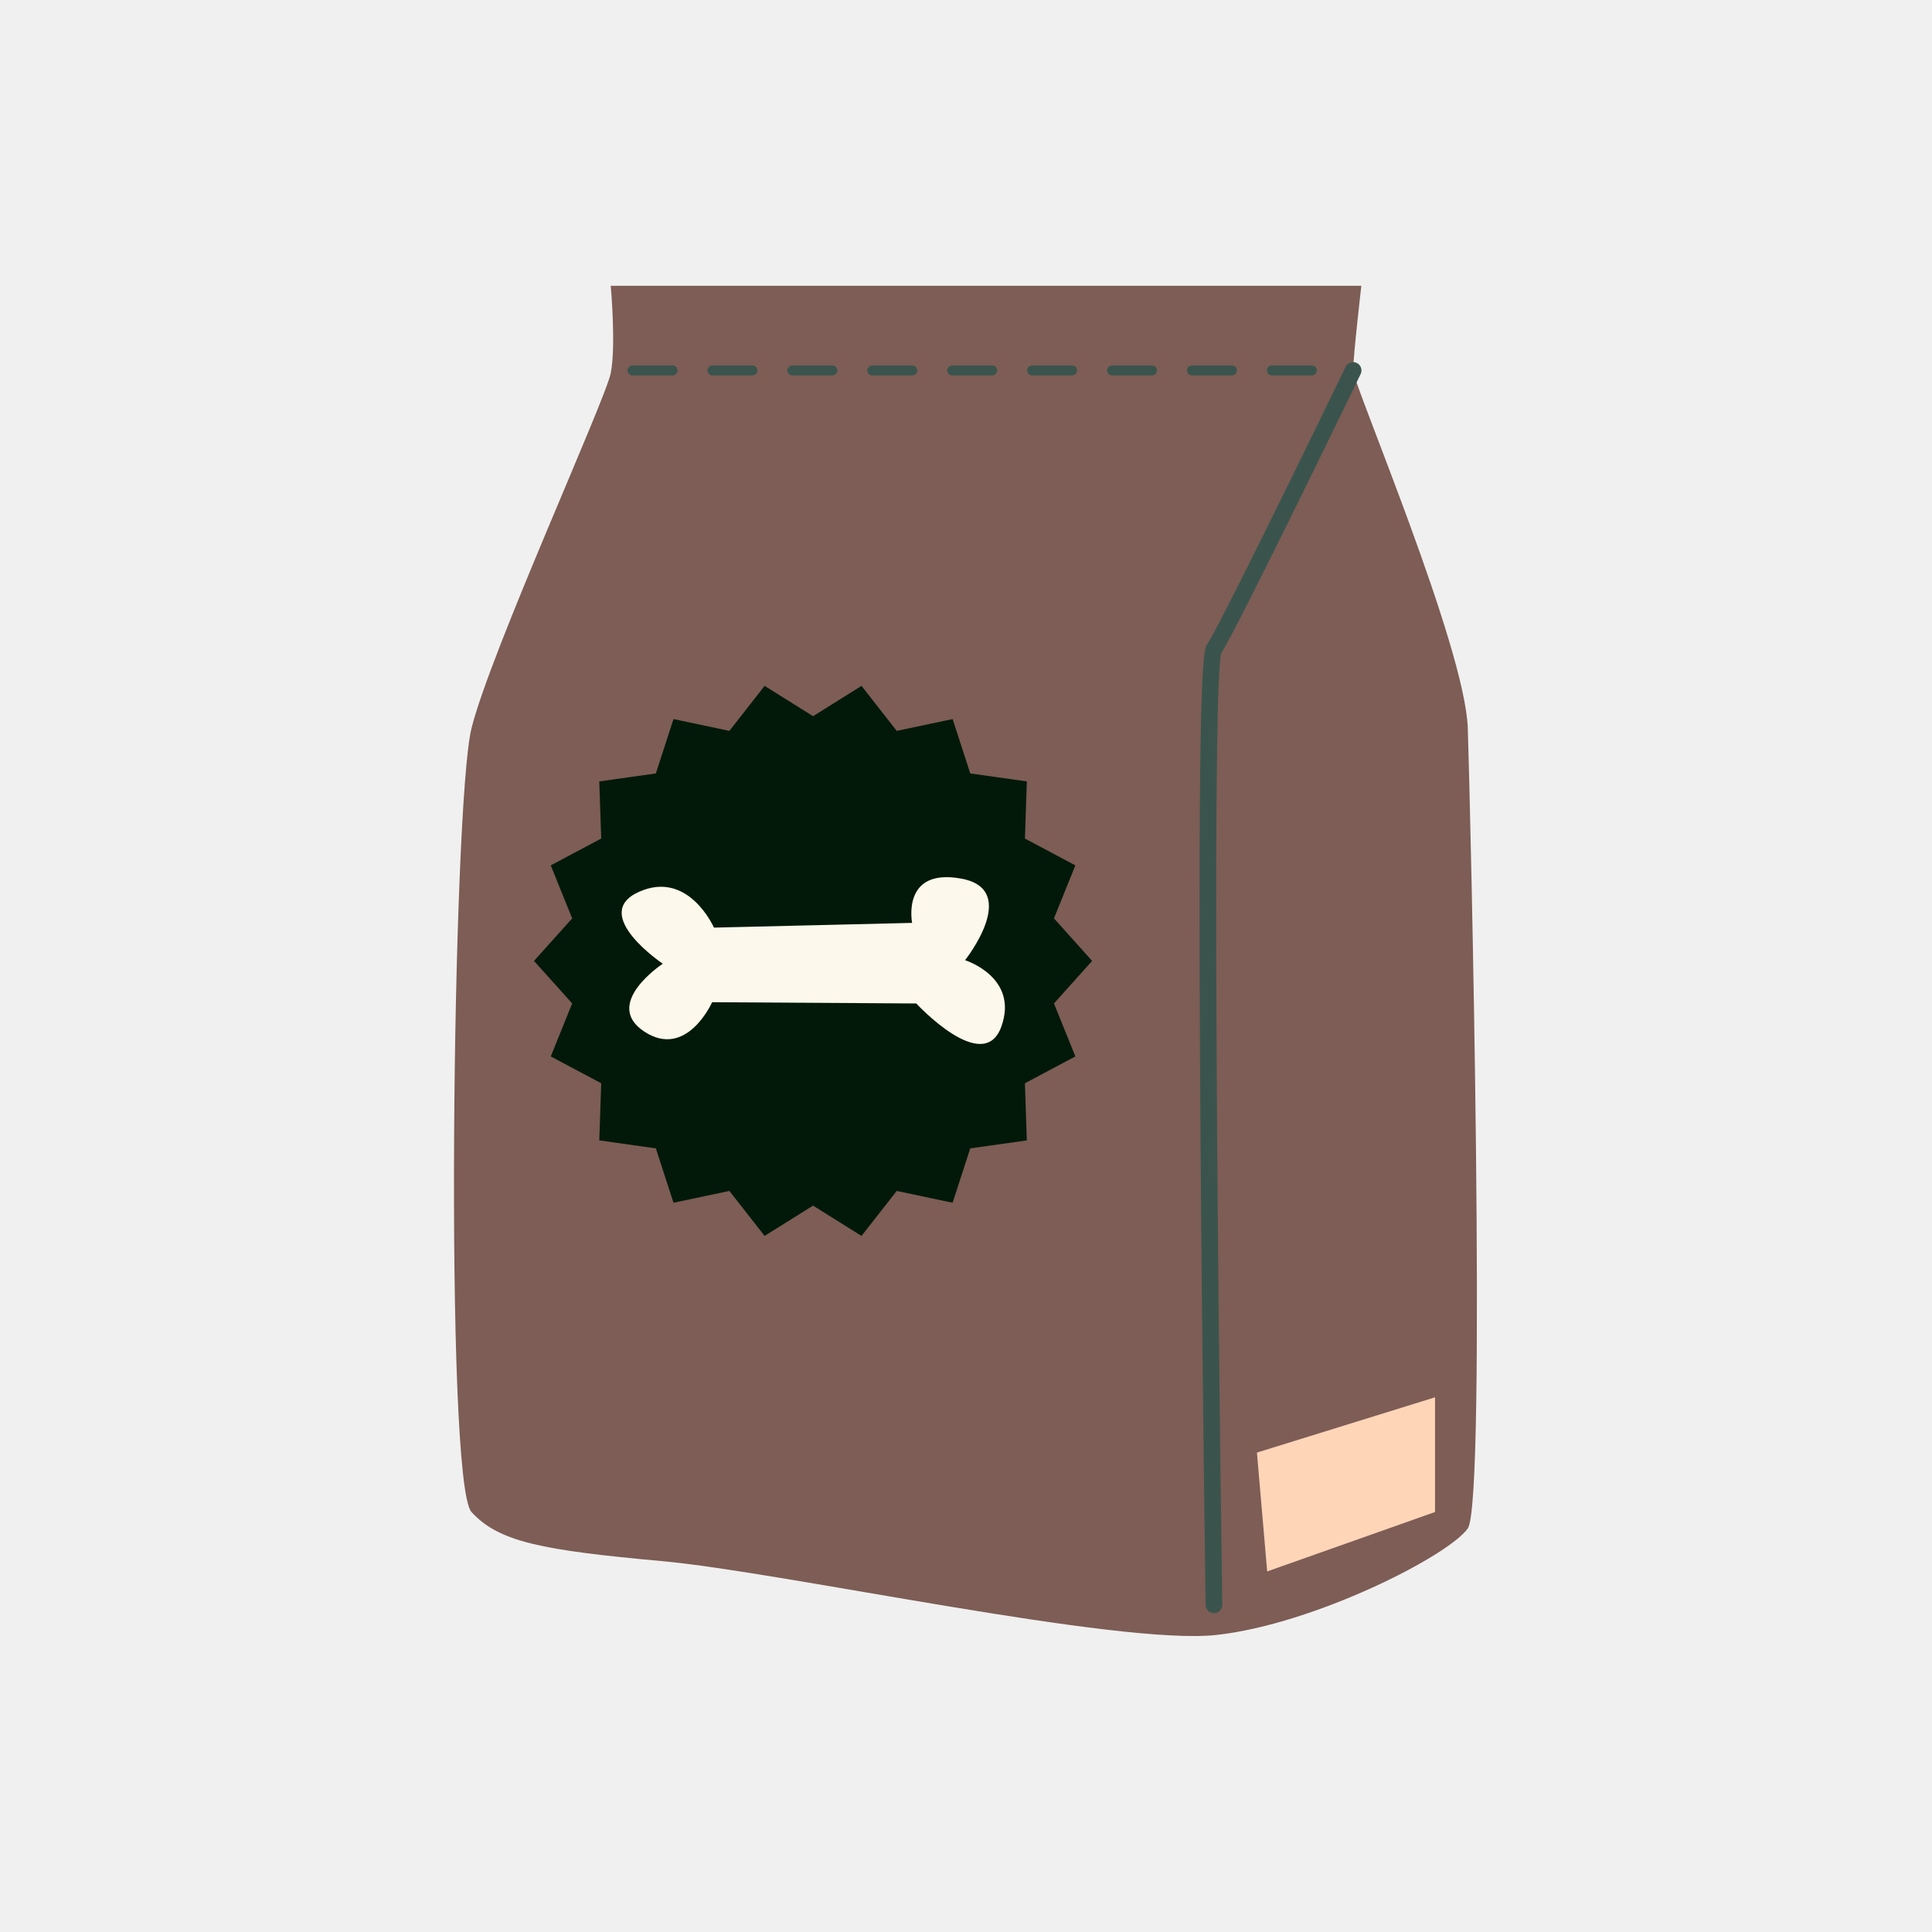
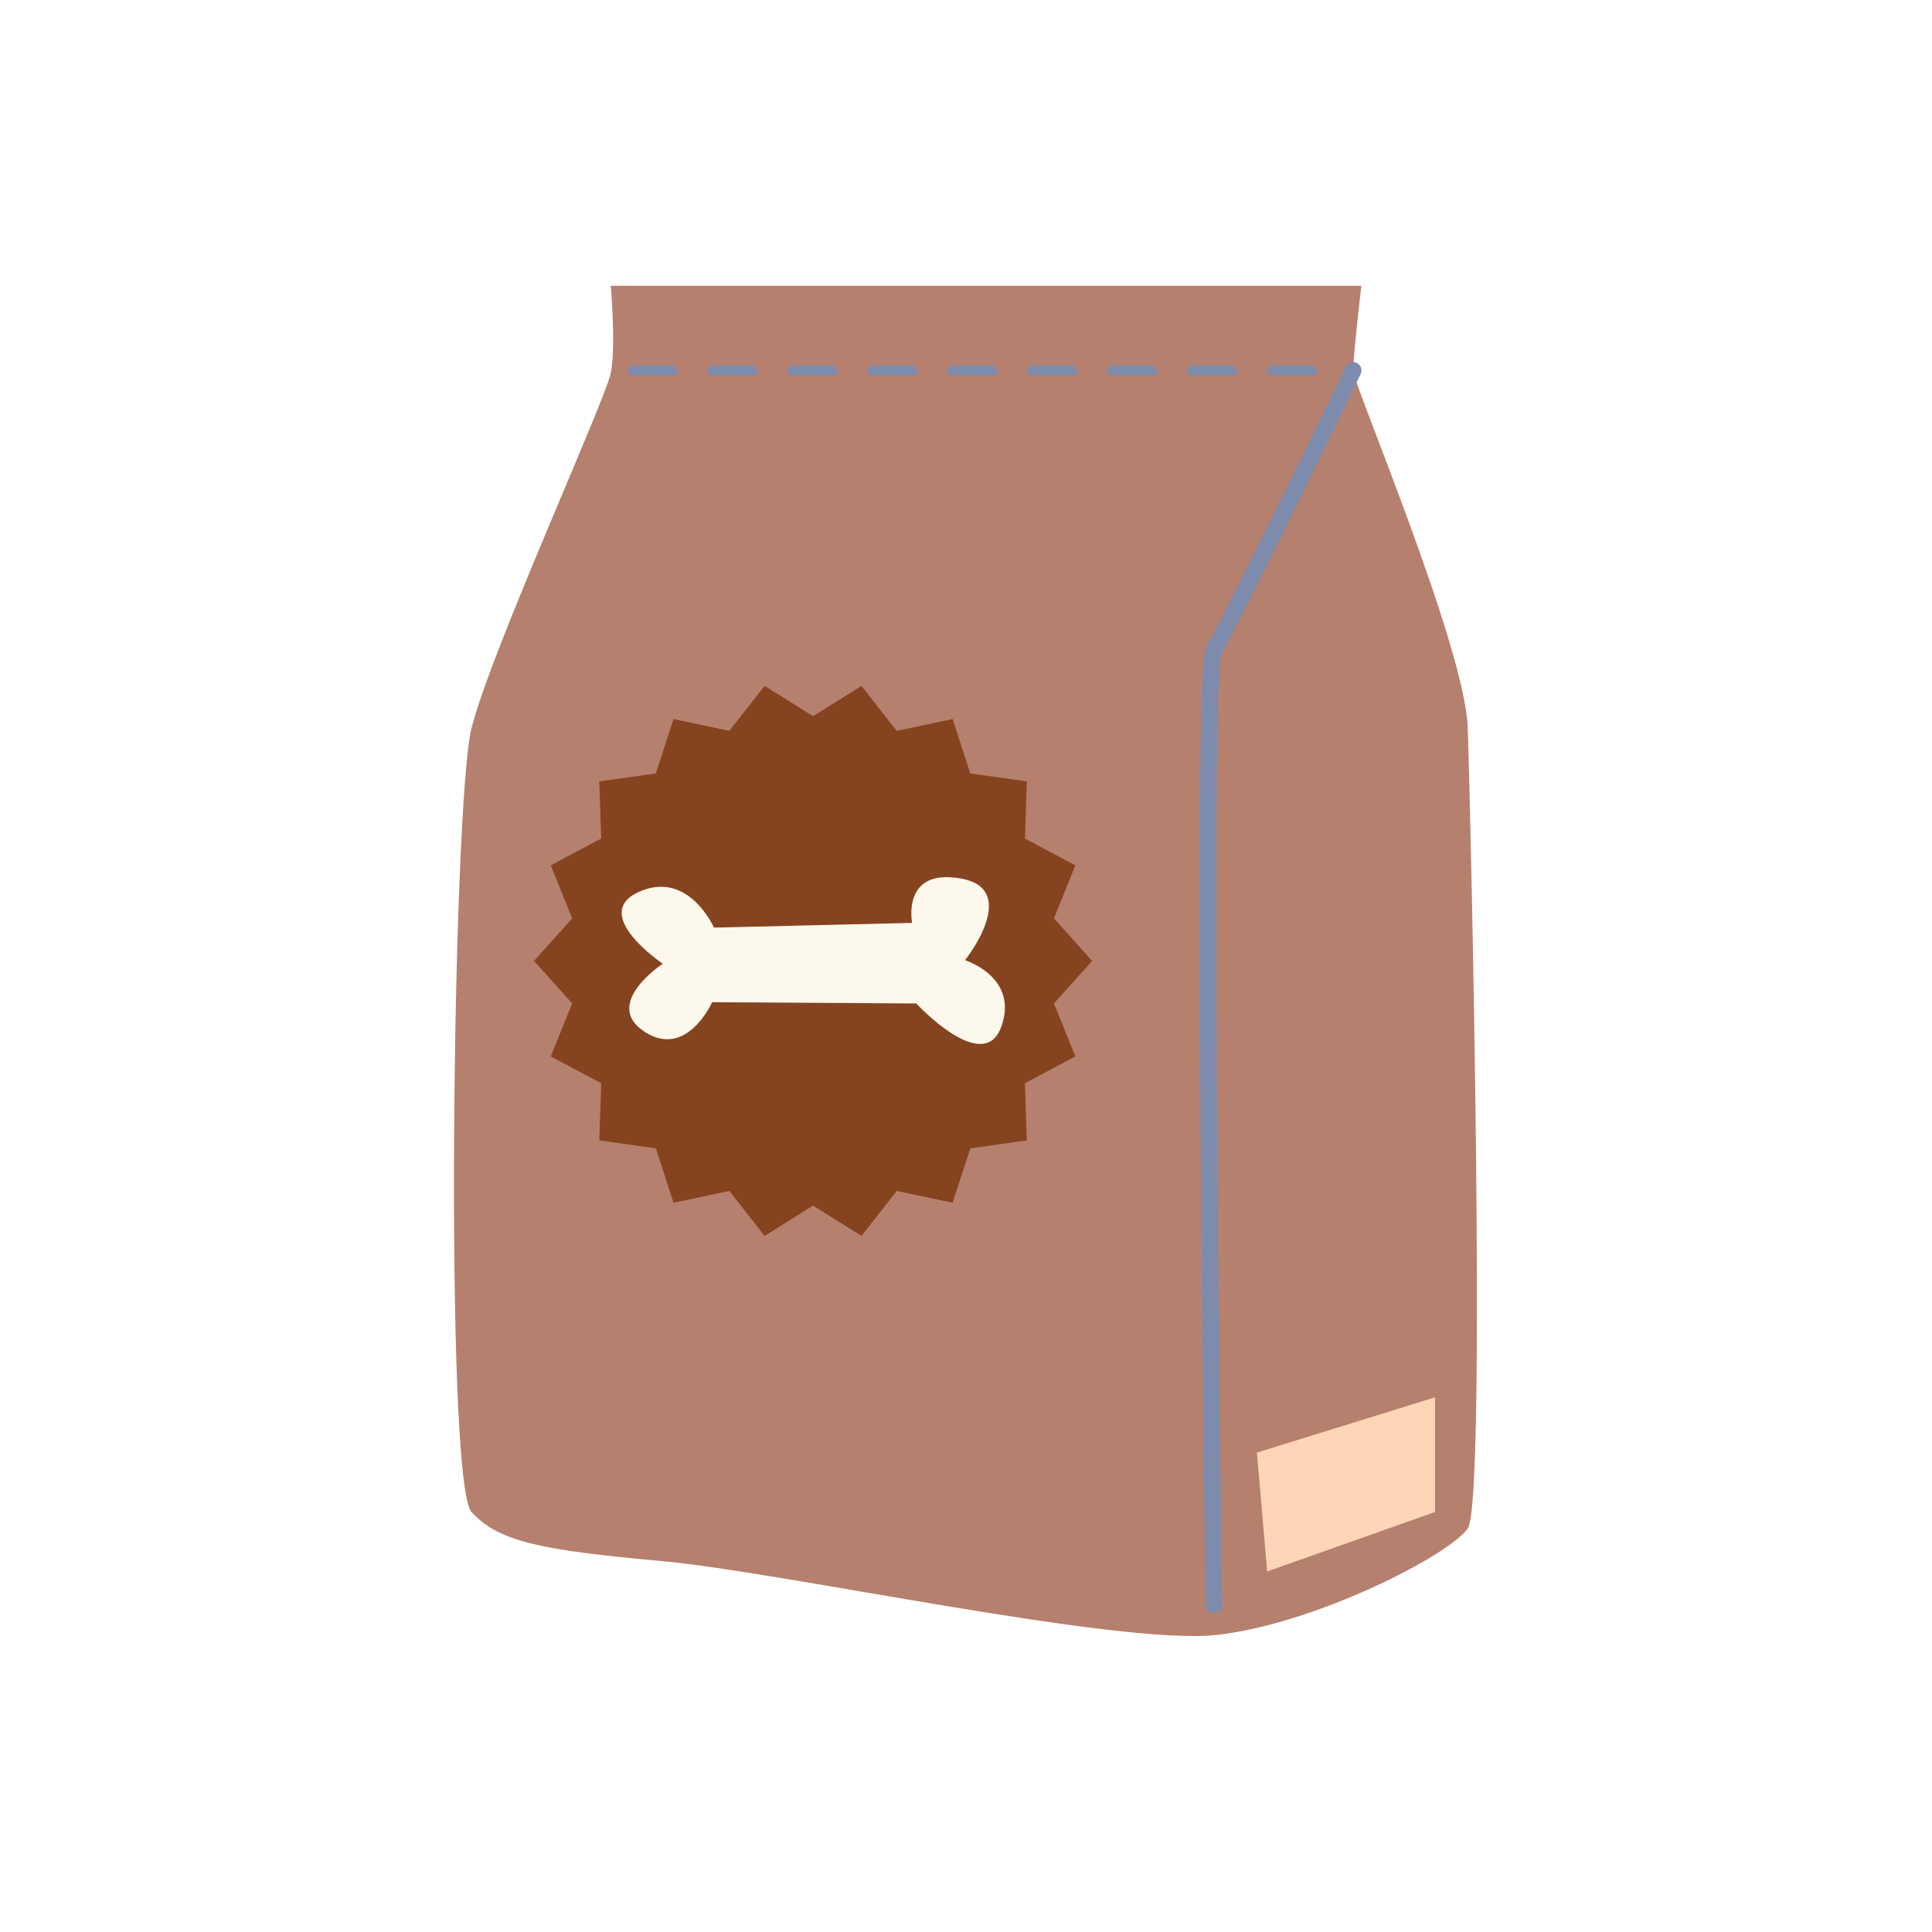
<svg xmlns="http://www.w3.org/2000/svg" width="500" zoomAndPan="magnify" viewBox="0 0 375 375" height="500" preserveAspectRatio="xMidYMid meet" version="1.0">
  <defs>
-     <clipPath id="771592c0bf">
+     <clipPath id="3943a6d928">
      <path d="M 88 55.477 L 287 55.477 L 287 318 L 88 318 Z M 88 55.477 " clip-rule="nonzero" />
    </clipPath>
  </defs>
-   <g clip-path="url(#771592c0bf)">
-     <path fill="#7d5d55" d="M 118.543 55.469 C 118.543 55.469 119.602 67.129 118.543 72.434 C 117.48 77.734 95.23 126.504 91.52 141.344 C 87.812 156.188 86.223 287.652 91.52 293.484 C 96.82 299.312 105.297 300.906 128.605 303.023 C 151.918 305.145 217.082 319.457 236.156 317.34 C 255.227 315.219 281.188 301.965 284.898 296.664 C 288.605 291.363 285.426 157.25 284.898 141.344 C 284.367 125.441 262.645 74.551 262.645 71.902 C 262.645 69.25 264.234 55.469 264.234 55.469 L 118.543 55.469 " fill-opacity="1" fill-rule="nonzero" />
+   <rect x="-37.5" width="450" fill="#ffffff" y="-37.5" height="450" fill-opacity="1" />
+   <rect x="-37.5" width="450" fill="#ffffff" y="-37.5" height="450" fill-opacity="1" />
+   <rect x="-37.5" width="450" fill="#ffffff" y="-37.5" height="450" fill-opacity="1" />
+   <g clip-path="url(#3943a6d928)">
+     <path fill="#b6806e" d="M 118.543 55.469 C 118.543 55.469 119.602 67.129 118.543 72.434 C 117.48 77.734 95.23 126.504 91.52 141.344 C 87.812 156.188 86.223 287.652 91.52 293.484 C 96.82 299.312 105.297 300.906 128.605 303.023 C 151.918 305.145 217.082 319.457 236.156 317.34 C 255.227 315.219 281.188 301.965 284.898 296.664 C 288.605 291.363 285.426 157.25 284.898 141.344 C 284.367 125.441 262.645 74.551 262.645 71.902 C 262.645 69.25 264.234 55.469 264.234 55.469 L 118.543 55.469 " fill-opacity="1" fill-rule="nonzero" />
  </g>
-   <path fill="#3a544d" d="M 235.625 313.125 C 234.746 313.125 234.023 312.414 234.012 311.531 C 234.004 311.074 233.344 265.543 233.016 220.145 C 232.352 127.777 233.625 125.992 234.312 125.031 C 236.418 122.082 254.43 85.172 261.191 71.195 C 261.578 70.395 262.547 70.055 263.348 70.445 C 264.152 70.836 264.488 71.805 264.098 72.605 C 263.113 74.645 240.203 121.969 237.047 126.754 C 235.309 133.051 236.207 240.465 237.242 311.484 C 237.254 312.375 236.543 313.109 235.648 313.125 L 235.625 313.125 " fill-opacity="1" fill-rule="nonzero" />
-   <path fill="#02190a" d="M 211.98 186.512 L 204.574 194.766 L 208.727 205.051 L 198.934 210.262 L 199.309 221.348 L 188.328 222.898 L 184.902 233.453 L 174.055 231.16 L 167.219 239.891 L 157.816 234.008 L 148.41 239.891 L 141.574 231.16 L 130.727 233.453 L 127.301 222.898 L 116.32 221.348 L 116.695 210.262 L 106.902 205.051 L 111.059 194.766 L 103.648 186.512 L 111.059 178.258 L 106.902 167.969 L 116.695 162.758 L 116.32 151.672 L 127.301 150.121 L 130.727 139.57 L 141.574 141.863 L 148.41 133.129 L 157.816 139.012 L 167.219 133.129 L 174.055 141.863 L 184.906 139.57 L 188.328 150.121 L 199.309 151.672 L 198.938 162.762 L 208.727 167.969 L 204.574 178.254 L 211.98 186.512 " fill-opacity="1" fill-rule="nonzero" />
+   <path fill="#7d8cad" d="M 235.625 313.125 C 234.746 313.125 234.023 312.414 234.012 311.531 C 234.004 311.074 233.344 265.543 233.016 220.145 C 232.352 127.777 233.625 125.992 234.312 125.031 C 236.418 122.082 254.43 85.172 261.191 71.195 C 261.578 70.395 262.547 70.055 263.348 70.445 C 264.152 70.836 264.488 71.805 264.098 72.605 C 263.113 74.645 240.203 121.969 237.047 126.754 C 235.309 133.051 236.207 240.465 237.242 311.484 C 237.254 312.375 236.543 313.109 235.648 313.125 L 235.625 313.125 " fill-opacity="1" fill-rule="nonzero" />
+   <path fill="#864320" d="M 211.98 186.512 L 204.574 194.766 L 208.727 205.051 L 198.934 210.262 L 199.309 221.348 L 188.328 222.898 L 184.902 233.453 L 174.055 231.16 L 167.219 239.891 L 157.816 234.008 L 148.41 239.891 L 141.574 231.16 L 130.727 233.453 L 127.301 222.898 L 116.32 221.348 L 116.695 210.262 L 106.902 205.051 L 111.059 194.766 L 103.648 186.512 L 111.059 178.258 L 106.902 167.969 L 116.695 162.758 L 116.32 151.672 L 127.301 150.121 L 130.727 139.57 L 141.574 141.863 L 148.41 133.129 L 157.816 139.012 L 167.219 133.129 L 174.055 141.863 L 184.906 139.57 L 188.328 150.121 L 199.309 151.672 L 198.938 162.762 L 208.727 167.969 L 204.574 178.254 L 211.98 186.512 " fill-opacity="1" fill-rule="nonzero" />
  <path fill="#ffd5b8" d="M 243.969 281.945 L 245.957 305.012 L 278.539 293.48 L 278.539 271.219 L 243.969 281.945 " fill-opacity="1" fill-rule="nonzero" />
  <path fill="#fcf8eb" d="M 138.578 180.051 L 177.043 179.133 C 177.043 179.133 174.898 168.41 186.562 170.535 C 198.23 172.66 187.316 186.371 187.316 186.371 C 187.316 186.371 197.82 189.656 194.355 199.277 C 190.891 208.895 177.848 194.773 177.848 194.773 L 138.223 194.527 C 138.223 194.527 133.293 205.648 125.059 200.23 C 116.82 194.816 128.648 187.059 128.648 187.059 C 128.648 187.059 114.371 177.461 124 173.117 C 133.629 168.77 138.578 180.051 138.578 180.051 " fill-opacity="1" fill-rule="nonzero" />
-   <path fill="#3a544d" d="M 130.535 72.871 L 122.777 72.871 C 122.246 72.871 121.809 72.438 121.809 71.902 C 121.809 71.367 122.246 70.934 122.777 70.934 L 130.535 70.934 C 131.07 70.934 131.504 71.367 131.504 71.902 C 131.504 72.438 131.07 72.871 130.535 72.871 Z M 146.047 72.871 L 138.293 72.871 C 137.758 72.871 137.324 72.438 137.324 71.902 C 137.324 71.367 137.758 70.934 138.293 70.934 L 146.047 70.934 C 146.582 70.934 147.016 71.367 147.016 71.902 C 147.016 72.438 146.582 72.871 146.047 72.871 Z M 161.559 72.871 L 153.805 72.871 C 153.27 72.871 152.832 72.438 152.832 71.902 C 152.832 71.367 153.27 70.934 153.805 70.934 L 161.559 70.934 C 162.094 70.934 162.527 71.367 162.527 71.902 C 162.527 72.438 162.094 72.871 161.559 72.871 Z M 177.07 72.871 L 169.316 72.871 C 168.781 72.871 168.348 72.438 168.348 71.902 C 168.348 71.367 168.781 70.934 169.316 70.934 L 177.07 70.934 C 177.605 70.934 178.039 71.367 178.039 71.902 C 178.039 72.438 177.605 72.871 177.07 72.871 Z M 192.582 72.871 L 184.824 72.871 C 184.289 72.871 183.859 72.438 183.859 71.902 C 183.859 71.367 184.289 70.934 184.824 70.934 L 192.582 70.934 C 193.117 70.934 193.551 71.367 193.551 71.902 C 193.551 72.438 193.117 72.871 192.582 72.871 Z M 208.094 72.871 L 200.34 72.871 C 199.805 72.871 199.371 72.438 199.371 71.902 C 199.371 71.367 199.805 70.934 200.34 70.934 L 208.094 70.934 C 208.629 70.934 209.062 71.367 209.062 71.902 C 209.062 72.438 208.629 72.871 208.094 72.871 Z M 223.605 72.871 L 215.852 72.871 C 215.316 72.871 214.883 72.438 214.883 71.902 C 214.883 71.367 215.316 70.934 215.852 70.934 L 223.605 70.934 C 224.141 70.934 224.574 71.367 224.574 71.902 C 224.574 72.438 224.141 72.871 223.605 72.871 Z M 239.117 72.871 L 231.363 72.871 C 230.828 72.871 230.395 72.438 230.395 71.902 C 230.395 71.367 230.828 70.934 231.363 70.934 L 239.117 70.934 C 239.652 70.934 240.086 71.367 240.086 71.902 C 240.086 72.438 239.652 72.871 239.117 72.871 Z M 254.629 72.871 L 246.875 72.871 C 246.34 72.871 245.906 72.438 245.906 71.902 C 245.906 71.367 246.34 70.934 246.875 70.934 L 254.629 70.934 C 255.164 70.934 255.598 71.367 255.598 71.902 C 255.598 72.438 255.164 72.871 254.629 72.871 " fill-opacity="1" fill-rule="nonzero" />
+   <path fill="#7d8cad" d="M 130.535 72.871 L 122.777 72.871 C 122.246 72.871 121.809 72.438 121.809 71.902 C 121.809 71.367 122.246 70.934 122.777 70.934 L 130.535 70.934 C 131.07 70.934 131.504 71.367 131.504 71.902 C 131.504 72.438 131.07 72.871 130.535 72.871 Z M 146.047 72.871 L 138.293 72.871 C 137.758 72.871 137.324 72.438 137.324 71.902 C 137.324 71.367 137.758 70.934 138.293 70.934 L 146.047 70.934 C 146.582 70.934 147.016 71.367 147.016 71.902 C 147.016 72.438 146.582 72.871 146.047 72.871 Z M 161.559 72.871 L 153.805 72.871 C 153.27 72.871 152.832 72.438 152.832 71.902 C 152.832 71.367 153.27 70.934 153.805 70.934 L 161.559 70.934 C 162.094 70.934 162.527 71.367 162.527 71.902 C 162.527 72.438 162.094 72.871 161.559 72.871 Z M 177.07 72.871 L 169.316 72.871 C 168.781 72.871 168.348 72.438 168.348 71.902 C 168.348 71.367 168.781 70.934 169.316 70.934 L 177.07 70.934 C 177.605 70.934 178.039 71.367 178.039 71.902 C 178.039 72.438 177.605 72.871 177.07 72.871 Z M 192.582 72.871 L 184.824 72.871 C 184.289 72.871 183.859 72.438 183.859 71.902 C 183.859 71.367 184.289 70.934 184.824 70.934 L 192.582 70.934 C 193.117 70.934 193.551 71.367 193.551 71.902 C 193.551 72.438 193.117 72.871 192.582 72.871 Z M 208.094 72.871 L 200.34 72.871 C 199.805 72.871 199.371 72.438 199.371 71.902 C 199.371 71.367 199.805 70.934 200.34 70.934 L 208.094 70.934 C 208.629 70.934 209.062 71.367 209.062 71.902 C 209.062 72.438 208.629 72.871 208.094 72.871 Z M 223.605 72.871 L 215.852 72.871 C 215.316 72.871 214.883 72.438 214.883 71.902 C 214.883 71.367 215.316 70.934 215.852 70.934 L 223.605 70.934 C 224.141 70.934 224.574 71.367 224.574 71.902 C 224.574 72.438 224.141 72.871 223.605 72.871 Z M 239.117 72.871 L 231.363 72.871 C 230.828 72.871 230.395 72.438 230.395 71.902 C 230.395 71.367 230.828 70.934 231.363 70.934 L 239.117 70.934 C 239.652 70.934 240.086 71.367 240.086 71.902 C 240.086 72.438 239.652 72.871 239.117 72.871 Z M 254.629 72.871 L 246.875 72.871 C 246.34 72.871 245.906 72.438 245.906 71.902 C 245.906 71.367 246.34 70.934 246.875 70.934 L 254.629 70.934 C 255.164 70.934 255.598 71.367 255.598 71.902 C 255.598 72.438 255.164 72.871 254.629 72.871 " fill-opacity="1" fill-rule="nonzero" />
</svg>
